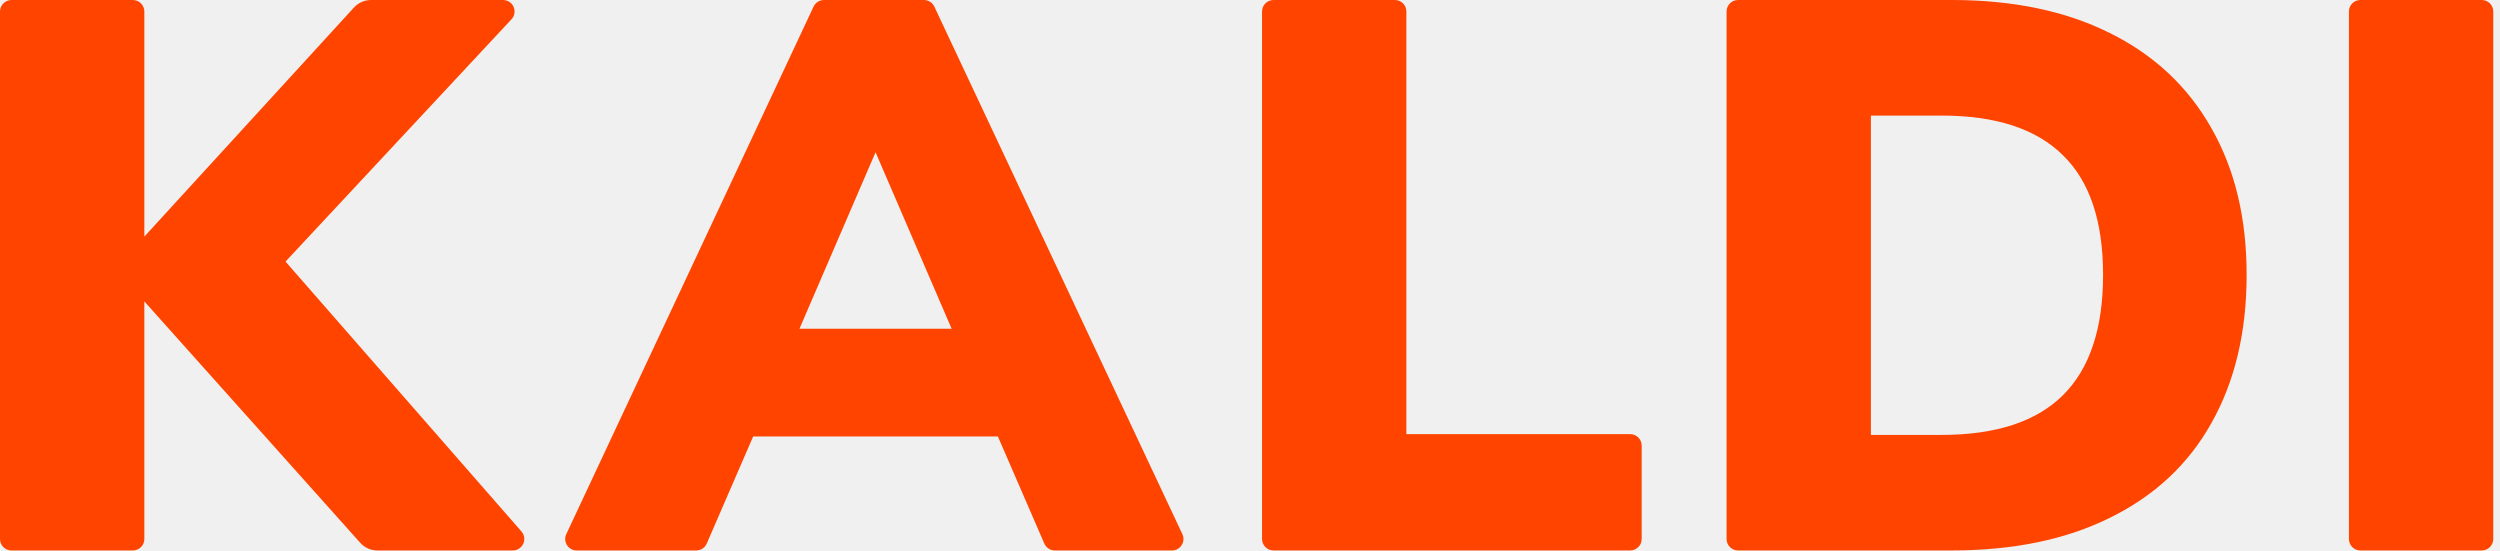
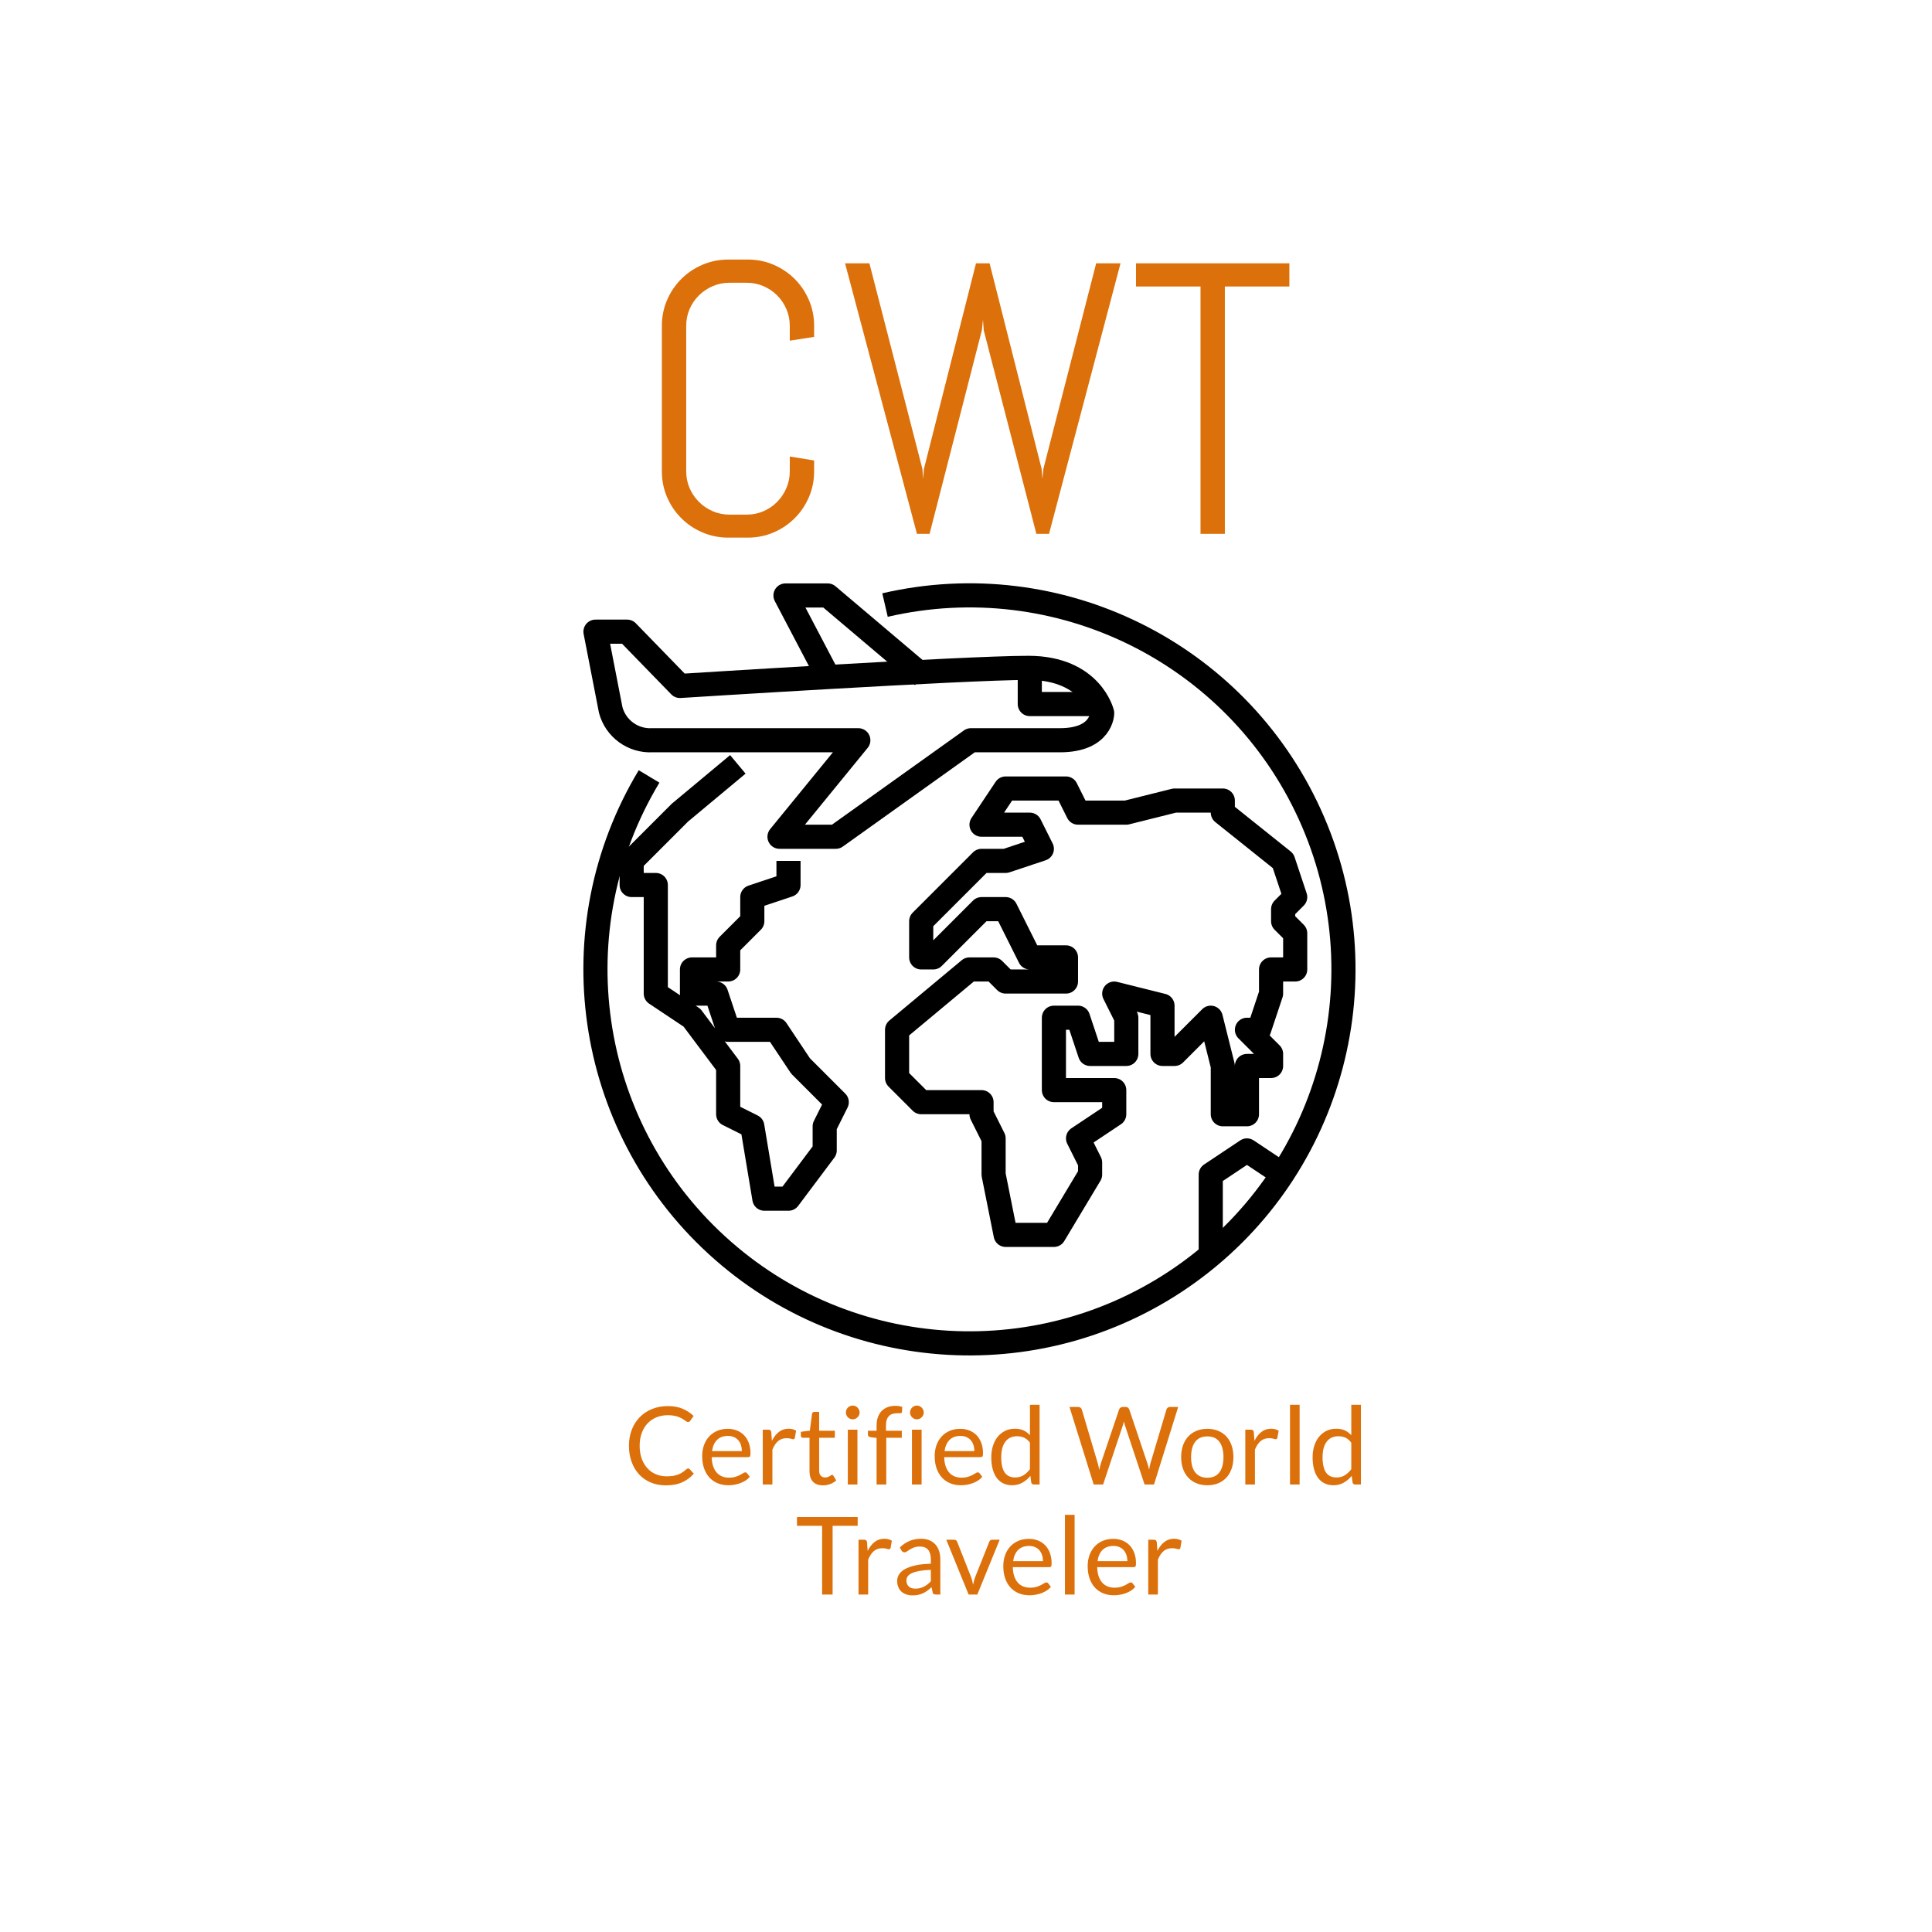
- <svg xmlns="http://www.w3.org/2000/svg" xmlns:xlink="http://www.w3.org/1999/xlink" viewBox="0 0 109 24">
-   <g transform="translate(-1470)">
-     <g style="mix-blend-mode:normal" transform="translate(1470)" fill="#f40">
-       <use xlink:href="#b" style="mix-blend-mode:normal" />
-       <use xlink:href="#c" style="mix-blend-mode:normal" />
-       <use xlink:href="#d" style="mix-blend-mode:normal" />
-       <use xlink:href="#e" style="mix-blend-mode:normal" />
-       <use xlink:href="#f" style="mix-blend-mode:normal" />
+ <svg xmlns="http://www.w3.org/2000/svg" version="1.1" width="1000" height="1000" viewBox="0 0 1000 1000" xml:space="preserve">
+   <defs>
+ </defs>
+   <rect x="0" y="0" width="100%" height="100%" fill="#ffffff" />
+   <g transform="matrix(6.2444 0 0 6.2444 501.7921 501.7921)" id="819493">
+     <g style="" vector-effect="non-scaling-stroke">
+       <g transform="matrix(1 0 0 1 -9.5625 -27.6665)" id="_20-World">
+         <polyline style="stroke: rgb(0,0,0); stroke-width: 2; stroke-dasharray: none; stroke-linecap: butt; stroke-dashoffset: 0; stroke-linejoin: round; stroke-miterlimit: 4; is-custom-font: none; font-file-url: none; fill: none; fill-rule: nonzero; opacity: 1;" points="-2.188,3.333 -5.688,-3.333 -2.188,-3.333 5.688,3.333 " />
+       </g>
+       <g transform="matrix(1 0 0 1 -10 -19.5)" id="_20-World">
+         <path style="stroke: rgb(0,0,0); stroke-width: 2; stroke-dasharray: none; stroke-linecap: butt; stroke-dashoffset: 0; stroke-linejoin: round; stroke-miterlimit: 4; is-custom-font: none; font-file-url: none; fill: none; fill-rule: nonzero; opacity: 1;" transform=" translate(-22, -12.5)" d="M 36.875 7 C 31.625 7 8 8.5 8 8.5 L 3.625 4 H 1 l 1.263 6.493 A 3.387 3.387 0 0 0 5.715 13 H 22.788 l -6.534 8 h 4.667 l 11.2 -8 H 39.5 C 43 13 43 10.75 43 10.75 S 42.125 7 36.875 7 Z" stroke-linecap="round" />
+       </g>
+       <g transform="matrix(1 0 0 1 8 -23.5)" id="_20-World">
+         <polyline style="stroke: rgb(0,0,0); stroke-width: 2; stroke-dasharray: none; stroke-linecap: butt; stroke-dashoffset: 0; stroke-linejoin: round; stroke-miterlimit: 4; is-custom-font: none; font-file-url: none; fill: none; fill-rule: nonzero; opacity: 1;" points="-3,-1.5 -3,1.5 3,1.5 " />
+       </g>
+       <g transform="matrix(1 0 0 1 10.5 3.5)" id="_20-World">
+         <polygon style="stroke: rgb(0,0,0); stroke-width: 2; stroke-dasharray: none; stroke-linecap: butt; stroke-dashoffset: 0; stroke-linejoin: round; stroke-miterlimit: 4; is-custom-font: none; font-file-url: none; fill: none; fill-rule: nonzero; opacity: 1;" points="-7.5,-2.5 -2.5,-2.5 -2.5,-4.5 -5.5,-4.5 -7.5,-8.5 -9.5,-8.5 -13.5,-4.5 -14.5,-4.5 -14.5,-7.5 -9.5,-12.5 -7.5,-12.5 -4.5,-13.5 -5.5,-15.5 -9.5,-15.5 -7.5,-18.5 -2.5,-18.5 -1.5,-16.5 2.5,-16.5 6.5,-17.5 10.5,-17.5 10.5,-16.5 15.5,-12.5 16.5,-9.5 15.5,-8.5 15.5,-7.5 16.5,-6.5 16.5,-3.5 14.5,-3.5 14.5,-1.5 13.5,1.5 12.5,1.5 14.5,3.5 14.5,4.5 12.5,4.5 12.5,8.5 10.5,8.5 10.5,4.5 9.5,0.5 6.5,3.5 5.5,3.5 5.5,-0.5 1.5,-1.5 2.5,0.5 2.5,3.5 -0.5,3.5 -1.5,0.5 -3.5,0.5 -3.5,6.5 1.5,6.5 1.5,8.5 -1.5,10.5 -0.5,12.5 -0.5,13.5 -3.5,18.5 -7.5,18.5 -8.5,13.5 -8.5,10.5 -9.5,8.5 -9.5,7.5 -14.5,7.5 -16.5,5.5 -16.5,1.5 -10.5,-3.5 -8.5,-3.5 -7.5,-2.5 " />
+       </g>
+       <g transform="matrix(1 0 0 1 23 19.5)" id="_20-World">
+         <polyline style="stroke: rgb(0,0,0); stroke-width: 2; stroke-dasharray: none; stroke-linecap: butt; stroke-dashoffset: 0; stroke-linejoin: round; stroke-miterlimit: 4; is-custom-font: none; font-file-url: none; fill: none; fill-rule: nonzero; opacity: 1;" points="3,-2.5 0,-4.5 -3,-2.5 -3,4.5 " />
+       </g>
+       <g transform="matrix(1 0 0 1 -19.5 1)" id="_20-World">
+         <polyline style="stroke: rgb(0,0,0); stroke-width: 2; stroke-dasharray: none; stroke-linecap: butt; stroke-dashoffset: 0; stroke-linejoin: round; stroke-miterlimit: 4; is-custom-font: none; font-file-url: none; fill: none; fill-rule: nonzero; opacity: 1;" points="4.5,-10 4.5,-8 1.5,-7 1.5,-5 0.5,-4 -0.5,-3 -0.5,-1 -3.5,-1 -3.5,1 -1.5,1 -0.5,4 0.5,4 3.5,4 5.5,7 8.5,10 7.5,12 7.5,14 4.5,18 2.5,18 1.5,12 -0.5,11 -0.5,7 -3.5,3 -6.5,1 -6.5,-8 -8.5,-8 -8.5,-10 -4.5,-14 0.3,-18 " />
+       </g>
+       <g transform="matrix(1 0 0 1 -0.0005 -0.0079)" id="_20-World">
+         <path style="stroke: rgb(0,0,0); stroke-width: 2; stroke-dasharray: none; stroke-linecap: butt; stroke-dashoffset: 0; stroke-linejoin: round; stroke-miterlimit: 4; is-custom-font: none; font-file-url: none; fill: none; fill-rule: nonzero; opacity: 1;" transform=" translate(-31.9995, -31.992)" d="M 25 1.794 A 31 31 0 1 1 5.443 16" stroke-linecap="round" />
+       </g>
    </g>
  </g>
-   <defs>
-     <path id="b" d="M22.735 23.171c.283.323.053.829-.376.829h-5.907c-.285 0-.556-.121-.745-.333l-9.414-10.526v10.36c0 .276-.224.5-.5.5h-5.293c-.276 0-.5-.224-.5-.5v-23c0-.276.224-.5.5-.5h5.293c.276 0 .5.224.5.5v9.815l9.141-9.99c.19-.207.457-.325.738-.325h5.762c.437 0 .664.521.366.841l-9.851 10.563 10.287 11.767z" />
-     <path id="c" d="M45.991 24c-.199 0-.38-.118-.459-.301l-2.024-4.669h-10.67l-2.024 4.669c-.079.183-.259.301-.459.301h-5.212c-.366 0-.608-.381-.453-.712l10.782-23c.082-.176.259-.288.453-.288h4.358c.194 0 .37.112.453.287l10.815 23c.156.332-.086.713-.452.713h-5.108zm-11.135-9.668h6.635l-3.317-7.694-3.317 7.694z" />
-     <path id="d" d="M55.525 24c-.276 0-.5-.224-.5-.5v-23c0-.276.224-.5.5-.5h5.293c.276 0 .5.224.5.5v18.428h9.759c.276 0 .5.224.5.5v4.072c0 .276-.224.5-.5.5h-15.552z" />
-     <path id="e" d="M75.279.5c0-.276.224-.5.5-.5h9.315c2.667 0 4.959.477 6.874 1.43 1.938.953 3.42 2.338 4.446 4.153 1.026 1.793 1.539 3.926 1.539 6.4 0 2.496-.513 4.652-1.539 6.468-1.003 1.793-2.474 3.166-4.412 4.119-1.915.953-4.218 1.43-6.908 1.43h-9.315c-.276 0-.5-.224-.5-.5v-23zm9.37 18.462c2.371 0 4.138-.579 5.301-1.736 1.163-1.157 1.744-2.905 1.744-5.242 0-2.338-.581-4.074-1.744-5.209-1.163-1.157-2.93-1.736-5.301-1.736h-3.078v13.923h3.078z" />
-     <path id="f" d="M102.913 24c-.276 0-.5-.224-.5-.5v-23c0-.276.224-.5.5-.5h5.293c.276 0 .5.224.5.5v23c0 .276-.224.5-.5.5h-5.293z" />
-   </defs>
+   <g transform="matrix(1 0 0 1 500 213.5)" style="" id="552838">
+     <path xml:space="preserve" font-family="Abel" font-size="200" font-style="normal" font-weight="normal" style="stroke: none; stroke-width: 1; stroke-dasharray: none; stroke-linecap: butt; stroke-dashoffset: 0; stroke-linejoin: miter; stroke-miterlimit: 4; is-custom-font: none; font-file-url: none; fill: rgb(220,112,10); fill-rule: nonzero; opacity: 1; white-space: pre;" d="M-78.61 30.41L-78.61 30.41Q-78.61 37.54-81.30 43.79Q-83.98 50.04-88.67 54.72Q-93.36 59.41-99.61 62.10Q-105.86 64.78-112.99 64.78L-112.99 64.78L-122.95 64.78Q-130.08 64.78-136.38 62.10Q-142.68 59.41-147.36 54.72Q-152.05 50.04-154.74 43.79Q-157.42 37.54-157.42 30.41L-157.42 30.41L-157.42-44.79Q-157.42-51.92-154.74-58.17Q-152.05-64.42-147.36-69.11Q-142.68-73.79-136.38-76.48Q-130.08-79.16-122.95-79.16L-122.95-79.16L-112.99-79.16Q-105.86-79.16-99.61-76.48Q-93.36-73.79-88.67-69.11Q-83.98-64.42-81.30-58.17Q-78.61-51.92-78.61-44.79L-78.61-44.79L-78.61-39.13L-91.21-37.17L-91.21-44.79Q-91.21-49.48-92.97-53.53Q-94.73-57.58-97.75-60.61Q-100.78-63.64-104.83-65.39Q-108.89-67.15-113.57-67.15L-113.57-67.15L-122.36-67.15Q-127.05-67.15-131.10-65.39Q-135.16-63.64-138.23-60.61Q-141.31-57.58-143.07-53.53Q-144.82-49.48-144.82-44.79L-144.82-44.79L-144.82 30.41Q-144.82 35.09-143.07 39.15Q-141.31 43.20-138.23 46.28Q-135.16 49.35-131.10 51.11Q-127.05 52.87-122.36 52.87L-122.36 52.87L-113.57 52.87Q-108.89 52.87-104.83 51.11Q-100.78 49.35-97.75 46.28Q-94.73 43.20-92.97 39.15Q-91.21 35.09-91.21 30.41L-91.21 30.41L-91.21 22.79L-78.61 24.84L-78.61 30.41ZM79.98-77.21L42.97 62.83L36.43 62.83L9.18-42.54L8.79-48.01L8.20-42.54L-18.85 62.83L-25.39 62.83L-62.60-77.21L-50.00-77.21L-22.56 29.23L-22.17 34.41L-21.78 29.23L5.18-77.21L12.21-77.21L39.16 29.23L39.55 34.41L40.04 29.23L67.38-77.21L79.98-77.21ZM167.38-65.20L133.98-65.20L133.98 62.83L121.39 62.83L121.39-65.20L87.99-65.20L87.99-77.21L167.38-77.21L167.38-65.20Z" />
+   </g>
+   <g transform="matrix(1 0 0 1 517.9211 779.254)" style="" id="546088">
+     <path xml:space="preserve" font-family="Lato" font-size="56" font-style="normal" font-weight="normal" style="stroke: none; stroke-width: 1; stroke-dasharray: none; stroke-linecap: butt; stroke-dashoffset: 0; stroke-linejoin: miter; stroke-miterlimit: 4; is-custom-font: none; font-file-url: none; fill: rgb(220,112,10); fill-rule: nonzero; opacity: 1; white-space: pre;" d="M-161.75-19.17L-161.75-19.17Q-161.30-19.17-160.94-18.81L-160.94-18.81L-158.81-16.48Q-161.27-13.63-164.79-12.03Q-168.30-10.44-173.26-10.44L-173.26-10.44Q-177.60-10.44-181.13-11.93Q-184.65-13.43-187.15-16.13Q-189.64-18.84-191.01-22.62Q-192.38-26.40-192.38-30.93L-192.38-30.93Q-192.38-35.47-190.91-39.25Q-189.44-43.03-186.78-45.74Q-184.12-48.46-180.41-49.96Q-176.70-51.46-172.22-51.46L-172.22-51.46Q-167.80-51.46-164.59-50.08Q-161.39-48.71-158.89-46.36L-158.89-46.36L-160.66-43.87Q-160.85-43.59-161.11-43.41Q-161.36-43.22-161.83-43.22L-161.83-43.22Q-162.20-43.22-162.60-43.49Q-163.01-43.76-163.57-44.15Q-164.13-44.54-164.89-44.99Q-165.64-45.44-166.68-45.83Q-167.71-46.22-169.09-46.49Q-170.46-46.75-172.25-46.75L-172.25-46.75Q-175.47-46.75-178.14-45.65Q-180.82-44.54-182.75-42.50Q-184.68-40.45-185.76-37.51Q-186.84-34.57-186.84-30.93L-186.84-30.93Q-186.84-27.18-185.76-24.24Q-184.68-21.30-182.82-19.27Q-180.96-17.24-178.41-16.18Q-175.86-15.11-172.92-15.11L-172.92-15.11Q-171.13-15.11-169.70-15.32Q-168.27-15.53-167.06-15.98Q-165.84-16.43-164.79-17.11Q-163.74-17.80-162.67-18.75L-162.67-18.75Q-162.20-19.17-161.75-19.17ZM-141.23-39.70L-141.23-39.70Q-138.68-39.70-136.52-38.84Q-134.37-37.99-132.80-36.38Q-131.23-34.77-130.35-32.40Q-129.47-30.04-129.47-27.01L-129.47-27.01Q-129.47-25.84-129.72-25.44Q-129.97-25.05-130.67-25.05L-130.67-25.05L-149.54-25.05Q-149.49-22.36-148.81-20.38Q-148.14-18.39-146.97-17.06Q-145.79-15.73-144.17-15.07Q-142.54-14.41-140.53-14.41L-140.53-14.41Q-138.65-14.41-137.29-14.85Q-135.93-15.28-134.95-15.78Q-133.97-16.29-133.32-16.72Q-132.66-17.16-132.18-17.16L-132.18-17.16Q-131.57-17.16-131.23-16.68L-131.23-16.68L-129.83-14.86Q-130.75-13.74-132.04-12.91Q-133.33-12.09-134.80-11.56Q-136.27-11.02-137.84-10.76Q-139.41-10.49-140.95-10.49L-140.95-10.49Q-143.89-10.49-146.36-11.49Q-148.84-12.48-150.65-14.40Q-152.45-16.32-153.46-19.14Q-154.47-21.97-154.47-25.64L-154.47-25.64Q-154.47-28.61-153.56-31.18Q-152.65-33.76-150.94-35.65Q-149.23-37.54-146.77-38.62Q-144.31-39.70-141.23-39.70ZM-141.11-36.03L-141.11-36.03Q-144.73-36.03-146.80-33.94Q-148.87-31.86-149.37-28.16L-149.37-28.16L-133.95-28.16Q-133.95-29.90-134.42-31.34Q-134.90-32.78-135.82-33.83Q-136.75-34.88-138.08-35.45Q-139.41-36.03-141.11-36.03ZM-118.13-10.88L-123.11-10.88L-123.11-39.25L-120.25-39.25Q-119.44-39.25-119.13-38.94Q-118.83-38.63-118.71-37.88L-118.71-37.88L-118.38-33.45Q-116.92-36.42-114.78-38.09Q-112.64-39.75-109.75-39.75L-109.75-39.75Q-108.58-39.75-107.63-39.49Q-106.67-39.22-105.86-38.74L-105.86-38.74L-106.51-35.02Q-106.70-34.32-107.37-34.32L-107.37-34.32Q-107.77-34.32-108.58-34.59Q-109.39-34.85-110.85-34.85L-110.85-34.85Q-113.45-34.85-115.20-33.34Q-116.95-31.83-118.13-28.94L-118.13-28.94L-118.13-10.88ZM-91.95-10.44L-91.95-10.44Q-95.31-10.44-97.11-12.31Q-98.92-14.19-98.92-17.72L-98.92-17.72L-98.92-35.08L-102.33-35.08Q-102.78-35.08-103.09-35.34Q-103.40-35.61-103.40-36.17L-103.40-36.17L-103.40-38.16L-98.75-38.74L-97.60-47.51Q-97.55-47.93-97.24-48.19Q-96.93-48.46-96.45-48.46L-96.45-48.46L-93.93-48.46L-93.93-38.69L-85.81-38.69L-85.81-35.08L-93.93-35.08L-93.93-18.05Q-93.93-16.26-93.07-15.39Q-92.20-14.52-90.83-14.52L-90.83-14.52Q-90.04-14.52-89.47-14.73Q-88.89-14.94-88.47-15.20Q-88.05-15.45-87.76-15.66Q-87.47-15.87-87.24-15.87L-87.24-15.87Q-86.85-15.87-86.54-15.39L-86.54-15.39L-85.09-13.01Q-86.37-11.81-88.19-11.12Q-90.01-10.44-91.95-10.44ZM-79.09-39.25L-74.11-39.25L-74.11-10.88L-79.09-10.88L-79.09-39.25ZM-72.99-48.15L-72.99-48.15Q-72.99-47.42-73.28-46.79Q-73.58-46.16-74.07-45.67Q-74.56-45.18-75.20-44.90Q-75.85-44.62-76.57-44.62L-76.57-44.62Q-77.30-44.62-77.93-44.90Q-78.56-45.18-79.05-45.67Q-79.54-46.16-79.82-46.79Q-80.10-47.42-80.10-48.15L-80.10-48.15Q-80.10-48.88-79.82-49.54Q-79.54-50.20-79.05-50.69Q-78.56-51.18-77.93-51.46Q-77.30-51.74-76.57-51.74L-76.57-51.74Q-75.85-51.74-75.20-51.46Q-74.56-51.18-74.07-50.69Q-73.58-50.20-73.28-49.54Q-72.99-48.88-72.99-48.15ZM-59.19-10.88L-64.20-10.88L-64.20-34.99L-67.33-35.36Q-67.92-35.50-68.30-35.79Q-68.68-36.08-68.68-36.64L-68.68-36.64L-68.68-38.69L-64.20-38.69L-64.20-41.43Q-64.20-43.87-63.51-45.76Q-62.83-47.65-61.55-48.95Q-60.28-50.25-58.49-50.92Q-56.69-51.60-54.45-51.60L-54.45-51.60Q-52.55-51.60-50.93-51.04L-50.93-51.04L-51.04-48.54Q-51.07-47.98-51.51-47.87Q-51.96-47.76-52.77-47.76L-52.77-47.76L-53.64-47.76Q-54.93-47.76-55.98-47.42Q-57.03-47.09-57.79-46.33Q-58.54-45.58-58.95-44.34Q-59.35-43.11-59.35-41.29L-59.35-41.29L-59.35-38.69L-51.15-38.69L-51.15-35.08L-59.19-35.08L-59.19-10.88ZM-45.89-39.25L-40.90-39.25L-40.90-10.88L-45.89-10.88L-45.89-39.25ZM-39.78-48.15L-39.78-48.15Q-39.78-47.42-40.08-46.79Q-40.37-46.16-40.86-45.67Q-41.35-45.18-41.99-44.90Q-42.64-44.62-43.37-44.62L-43.37-44.62Q-44.09-44.62-44.72-44.90Q-45.35-45.18-45.84-45.67Q-46.33-46.16-46.61-46.79Q-46.89-47.42-46.89-48.15L-46.89-48.15Q-46.89-48.88-46.61-49.54Q-46.33-50.20-45.84-50.69Q-45.35-51.18-44.72-51.46Q-44.09-51.74-43.37-51.74L-43.37-51.74Q-42.64-51.74-41.99-51.46Q-41.35-51.18-40.86-50.69Q-40.37-50.20-40.08-49.54Q-39.78-48.88-39.78-48.15ZM-20.88-39.70L-20.88-39.70Q-18.33-39.70-16.18-38.84Q-14.02-37.99-12.45-36.38Q-10.89-34.77-10.00-32.40Q-9.12-30.04-9.12-27.01L-9.12-27.01Q-9.12-25.84-9.37-25.44Q-9.63-25.05-10.33-25.05L-10.33-25.05L-29.20-25.05Q-29.14-22.36-28.47-20.38Q-27.80-18.39-26.62-17.06Q-25.45-15.73-23.82-15.07Q-22.20-14.41-20.18-14.41L-20.18-14.41Q-18.31-14.41-16.95-14.85Q-15.59-15.28-14.61-15.78Q-13.63-16.29-12.97-16.72Q-12.31-17.16-11.84-17.16L-11.84-17.16Q-11.22-17.16-10.89-16.68L-10.89-16.68L-9.49-14.86Q-10.41-13.74-11.70-12.91Q-12.99-12.09-14.46-11.56Q-15.93-11.02-17.49-10.76Q-19.06-10.49-20.60-10.49L-20.60-10.49Q-23.54-10.49-26.02-11.49Q-28.50-12.48-30.30-14.40Q-32.11-16.32-33.12-19.14Q-34.13-21.97-34.13-25.64L-34.13-25.64Q-34.13-28.61-33.22-31.18Q-32.31-33.76-30.60-35.65Q-28.89-37.54-26.43-38.62Q-23.96-39.70-20.88-39.70ZM-20.77-36.03L-20.77-36.03Q-24.38-36.03-26.45-33.94Q-28.53-31.86-29.03-28.16L-29.03-28.16L-13.60-28.16Q-13.60-29.90-14.08-31.34Q-14.55-32.78-15.48-33.83Q-16.40-34.88-17.73-35.45Q-19.06-36.03-20.77-36.03ZM20.17-10.88L17.20-10.88Q16.13-10.88 15.85-11.92L15.85-11.92L15.41-15.36Q13.59-13.15 11.25-11.82Q8.91-10.49 5.89-10.49L5.89-10.49Q3.45-10.49 1.46-11.43Q-0.53-12.37-1.93-14.19Q-3.33-16.01-4.08-18.72Q-4.84-21.44-4.84-24.97L-4.84-24.97Q-4.84-28.10-4.00-30.81Q-3.16-33.51-1.58-35.50Q0.01-37.48 2.27-38.62Q4.54-39.75 7.43-39.75L7.43-39.75Q10.03-39.75 11.88-38.87Q13.73-37.99 15.18-36.39L15.18-36.39L15.18-52.13L20.17-52.13L20.17-10.88ZM7.54-14.52L7.54-14.52Q9.97-14.52 11.81-15.64Q13.64-16.76 15.18-18.81L15.18-18.81L15.18-32.53Q13.81-34.38 12.17-35.12Q10.53-35.86 8.55-35.86L8.55-35.86Q4.57-35.86 2.44-33.03Q0.31-30.20 0.31-24.97L0.31-24.97Q0.31-22.20 0.79-20.22Q1.27-18.25 2.19-16.97Q3.11-15.70 4.46-15.11Q5.80-14.52 7.54-14.52ZM48.17-10.88L35.65-51.01L40.16-51.01Q40.89-51.01 41.36-50.64Q41.84-50.28 42.01-49.72L42.01-49.72L50.29-21.83Q50.52-21.08 50.70-20.21Q50.88-19.34 51.05-18.39L51.05-18.39Q51.25-19.34 51.44-20.22Q51.64-21.10 51.89-21.83L51.89-21.83L61.33-49.72Q61.49-50.20 61.98-50.60Q62.47-51.01 63.17-51.01L63.17-51.01L64.74-51.01Q65.47-51.01 65.93-50.64Q66.39-50.28 66.59-49.72L66.59-49.72L75.97-21.83Q76.47-20.38 76.87-18.50L76.87-18.50Q77.03-19.42 77.17-20.26Q77.31-21.10 77.54-21.83L77.54-21.83L85.85-49.72Q85.99-50.22 86.48-50.62Q86.97-51.01 87.67-51.01L87.67-51.01L91.90-51.01L79.39-10.88L74.51-10.88L64.35-41.49Q64.04-42.36 63.79-43.50L63.79-43.50Q63.65-42.94 63.52-42.43Q63.40-41.91 63.26-41.49L63.26-41.49L53.04-10.88L48.17-10.88ZM106.99-39.70L106.99-39.70Q110.10-39.70 112.61-38.66Q115.11-37.62 116.86-35.72Q118.61-33.82 119.55-31.11Q120.49-28.41 120.49-25.08L120.49-25.08Q120.49-21.72 119.55-19.03Q118.61-16.34 116.86-14.44Q115.11-12.54 112.61-11.51Q110.10-10.49 106.99-10.49L106.99-10.49Q103.89-10.49 101.38-11.51Q98.87-12.54 97.11-14.44Q95.35-16.34 94.39-19.03Q93.44-21.72 93.44-25.08L93.44-25.08Q93.44-28.41 94.39-31.11Q95.35-33.82 97.11-35.72Q98.87-37.62 101.38-38.66Q103.89-39.70 106.99-39.70ZM106.99-14.38L106.99-14.38Q111.19-14.38 113.27-17.20Q115.34-20.01 115.34-25.05L115.34-25.05Q115.34-30.12 113.27-32.95Q111.19-35.78 106.99-35.78L106.99-35.78Q104.87-35.78 103.30-35.05Q101.73-34.32 100.68-32.95Q99.63-31.58 99.11-29.57Q98.59-27.57 98.59-25.05L98.59-25.05Q98.59-22.53 99.11-20.54Q99.63-18.56 100.68-17.20Q101.73-15.84 103.30-15.11Q104.87-14.38 106.99-14.38ZM131.63-10.88L126.65-10.88L126.65-39.25L129.51-39.25Q130.32-39.25 130.63-38.94Q130.93-38.63 131.05-37.88L131.05-37.88L131.38-33.45Q132.84-36.42 134.98-38.09Q137.12-39.75 140.01-39.75L140.01-39.75Q141.18-39.75 142.13-39.49Q143.09-39.22 143.90-38.74L143.90-38.74L143.25-35.02Q143.06-34.32 142.39-34.32L142.39-34.32Q141.99-34.32 141.18-34.59Q140.37-34.85 138.91-34.85L138.91-34.85Q136.31-34.85 134.56-33.34Q132.81-31.83 131.63-28.94L131.63-28.94L131.63-10.88ZM149.78-52.13L154.76-52.13L154.76-10.88L149.78-10.88L149.78-52.13ZM186.49-10.88L183.52-10.88Q182.45-10.88 182.17-11.92L182.17-11.92L181.73-15.36Q179.91-13.15 177.57-11.82Q175.23-10.49 172.21-10.49L172.21-10.49Q169.77-10.49 167.78-11.43Q165.79-12.37 164.39-14.19Q162.99-16.01 162.24-18.72Q161.48-21.44 161.48-24.97L161.48-24.97Q161.48-28.10 162.32-30.81Q163.16-33.51 164.74-35.50Q166.33-37.48 168.59-38.62Q170.86-39.75 173.75-39.75L173.75-39.75Q176.35-39.75 178.20-38.87Q180.05-37.99 181.50-36.39L181.50-36.39L181.50-52.13L186.49-52.13L186.49-10.88ZM173.86-14.52L173.86-14.52Q176.29-14.52 178.13-15.64Q179.96-16.76 181.50-18.81L181.50-18.81L181.50-32.53Q180.13-34.38 178.49-35.12Q176.85-35.86 174.87-35.86L174.87-35.86Q170.89-35.86 168.76-33.03Q166.63-30.20 166.63-24.97L166.63-24.97Q166.63-22.20 167.11-20.22Q167.59-18.25 168.51-16.97Q169.43-15.70 170.78-15.11Q172.12-14.52 173.86-14.52Z" />
+     <path xml:space="preserve" font-family="Lato" font-size="56" font-style="normal" font-weight="normal" style="stroke: none; stroke-width: 1; stroke-dasharray: none; stroke-linecap: butt; stroke-dashoffset: 0; stroke-linejoin: miter; stroke-miterlimit: 4; is-custom-font: none; font-file-url: none; fill: rgb(220,112,10); fill-rule: nonzero; opacity: 1; white-space: pre;" d="M-105.41 5.94L-73.99 5.94L-73.99 10.51L-86.96 10.51L-86.96 46.07L-92.39 46.07L-92.39 10.51L-105.41 10.51L-105.41 5.94ZM-68.56 46.07L-73.55 46.07L-73.55 17.70L-70.69 17.70Q-69.88 17.70-69.57 18.01Q-69.26 18.32-69.15 19.08L-69.15 19.08L-68.81 23.50Q-67.36 20.53-65.22 18.87Q-63.07 17.20-60.19 17.20L-60.19 17.20Q-59.01 17.20-58.06 17.47Q-57.11 17.73-56.30 18.21L-56.30 18.21L-56.94 21.93Q-57.14 22.63-57.81 22.63L-57.81 22.63Q-58.20 22.63-59.01 22.37Q-59.83 22.10-61.28 22.10L-61.28 22.10Q-63.89 22.10-65.64 23.61Q-67.39 25.12-68.56 28.01L-68.56 28.01L-68.56 46.07ZM-31.21 27.92L-31.21 46.07L-33.42 46.07Q-34.15 46.07-34.60 45.84Q-35.05 45.62-35.19 44.89L-35.19 44.89L-35.75 42.26Q-36.87 43.27-37.93 44.07Q-38.99 44.86-40.17 45.41Q-41.35 45.96-42.68 46.24Q-44.01 46.52-45.63 46.52L-45.63 46.52Q-47.28 46.52-48.72 46.05Q-50.17 45.59-51.23 44.67Q-52.29 43.74-52.92 42.33Q-53.55 40.92-53.55 38.98L-53.55 38.98Q-53.55 37.30-52.63 35.75Q-51.71 34.20-49.65 32.99Q-47.59 31.79-44.26 31.02Q-40.93 30.25-36.11 30.14L-36.11 30.14L-36.11 27.92Q-36.11 24.62-37.52 22.93Q-38.94 21.23-41.71 21.23L-41.71 21.23Q-43.53 21.23-44.78 21.69Q-46.02 22.16-46.93 22.73Q-47.84 23.30-48.50 23.77Q-49.16 24.23-49.80 24.23L-49.80 24.23Q-50.31 24.23-50.68 23.96Q-51.06 23.70-51.29 23.30L-51.29 23.30L-52.18 21.71Q-49.83 19.44-47.11 18.32Q-44.40 17.20-41.09 17.20L-41.09 17.20Q-38.71 17.20-36.87 17.98Q-35.02 18.77-33.76 20.17Q-32.50 21.57-31.85 23.56Q-31.21 25.54-31.21 27.92L-31.21 27.92ZM-44.15 43.02L-44.15 43.02Q-42.83 43.02-41.74 42.75Q-40.65 42.48-39.68 41.99Q-38.71 41.50-37.83 40.80Q-36.95 40.10-36.11 39.21L-36.11 39.21L-36.11 33.30Q-39.55 33.41-41.96 33.85Q-44.37 34.28-45.88 34.98Q-47.39 35.68-48.08 36.63Q-48.77 37.58-48.77 38.76L-48.77 38.76Q-48.77 39.88-48.40 40.69Q-48.04 41.50-47.42 42.02Q-46.81 42.54-45.97 42.78Q-45.13 43.02-44.15 43.02ZM-16.57 46.07L-28.13 17.70L-24.04 17.70Q-23.45 17.70-23.06 18.01Q-22.67 18.32-22.50 18.74L-22.50 18.74L-15.31 37.00Q-14.91 38.00-14.69 39.01Q-14.47 40.02-14.27 41.00L-14.27 41.00Q-14.05 40.02-13.79 39.01Q-13.54 38.00-13.15 37.00L-13.15 37.00L-5.87 18.74Q-5.70 18.29-5.32 18.00Q-4.95 17.70-4.39 17.70L-4.39 17.70L-0.49 17.70L-12.06 46.07L-16.57 46.07ZM14.63 17.26L14.63 17.26Q17.17 17.26 19.33 18.11Q21.49 18.96 23.05 20.57Q24.62 22.18 25.50 24.55Q26.39 26.92 26.39 29.94L26.39 29.94Q26.39 31.12 26.13 31.51Q25.88 31.90 25.18 31.90L25.18 31.90L6.31 31.90Q6.37 34.59 7.04 36.58Q7.71 38.56 8.89 39.89Q10.06 41.22 11.69 41.88Q13.31 42.54 15.33 42.54L15.33 42.54Q17.20 42.54 18.56 42.11Q19.92 41.67 20.90 41.17Q21.88 40.66 22.54 40.23Q23.19 39.80 23.67 39.80L23.67 39.80Q24.29 39.80 24.62 40.27L24.62 40.27L26.02 42.09Q25.10 43.21 23.81 44.04Q22.52 44.86 21.05 45.40Q19.58 45.93 18.01 46.19Q16.45 46.46 14.91 46.46L14.91 46.46Q11.97 46.46 9.49 45.47Q7.01 44.47 5.20 42.55Q3.40 40.64 2.39 37.81Q1.38 34.98 1.38 31.31L1.38 31.31Q1.38 28.34 2.29 25.77Q3.20 23.19 4.91 21.30Q6.62 19.41 9.08 18.33Q11.55 17.26 14.63 17.26ZM14.74 20.92L14.74 20.92Q11.13 20.92 9.05 23.01Q6.98 25.10 6.48 28.79L6.48 28.79L21.91 28.79Q21.91 27.06 21.43 25.61Q20.95 24.17 20.03 23.12Q19.11 22.07 17.78 21.50Q16.45 20.92 14.74 20.92ZM33.30 4.82L38.29 4.82L38.29 46.07L33.30 46.07L33.30 4.82ZM58.31 17.26L58.31 17.26Q60.85 17.26 63.01 18.11Q65.17 18.96 66.73 20.57Q68.30 22.18 69.18 24.55Q70.07 26.92 70.07 29.94L70.07 29.94Q70.07 31.12 69.81 31.51Q69.56 31.90 68.86 31.90L68.86 31.90L49.99 31.90Q50.05 34.59 50.72 36.58Q51.39 38.56 52.57 39.89Q53.74 41.22 55.37 41.88Q56.99 42.54 59.01 42.54L59.01 42.54Q60.88 42.54 62.24 42.11Q63.60 41.67 64.58 41.17Q65.56 40.66 66.22 40.23Q66.87 39.80 67.35 39.80L67.35 39.80Q67.97 39.80 68.30 40.27L68.30 40.27L69.70 42.09Q68.78 43.21 67.49 44.04Q66.20 44.86 64.73 45.40Q63.26 45.93 61.69 46.19Q60.13 46.46 58.59 46.46L58.59 46.46Q55.65 46.46 53.17 45.47Q50.69 44.47 48.88 42.55Q47.08 40.64 46.07 37.81Q45.06 34.98 45.06 31.31L45.06 31.31Q45.06 28.34 45.97 25.77Q46.88 23.19 48.59 21.30Q50.30 19.41 52.76 18.33Q55.23 17.26 58.31 17.26ZM58.42 20.92L58.42 20.92Q54.81 20.92 52.73 23.01Q50.66 25.10 50.16 28.79L50.16 28.79L65.59 28.79Q65.59 27.06 65.11 25.61Q64.63 24.17 63.71 23.12Q62.79 22.07 61.46 21.50Q60.13 20.92 58.42 20.92ZM81.41 46.07L76.42 46.07L76.42 17.70L79.28 17.70Q80.09 17.70 80.40 18.01Q80.71 18.32 80.82 19.08L80.82 19.08L81.15 23.50Q82.61 20.53 84.75 18.87Q86.89 17.20 89.78 17.20L89.78 17.20Q90.95 17.20 91.91 17.47Q92.86 17.73 93.67 18.21L93.67 18.21L93.03 21.93Q92.83 22.63 92.16 22.63L92.16 22.63Q91.77 22.63 90.95 22.37Q90.14 22.10 88.69 22.10L88.69 22.10Q86.08 22.10 84.33 23.61Q82.58 25.12 81.41 28.01L81.41 28.01L81.41 46.07Z" />
+   </g>
</svg>
